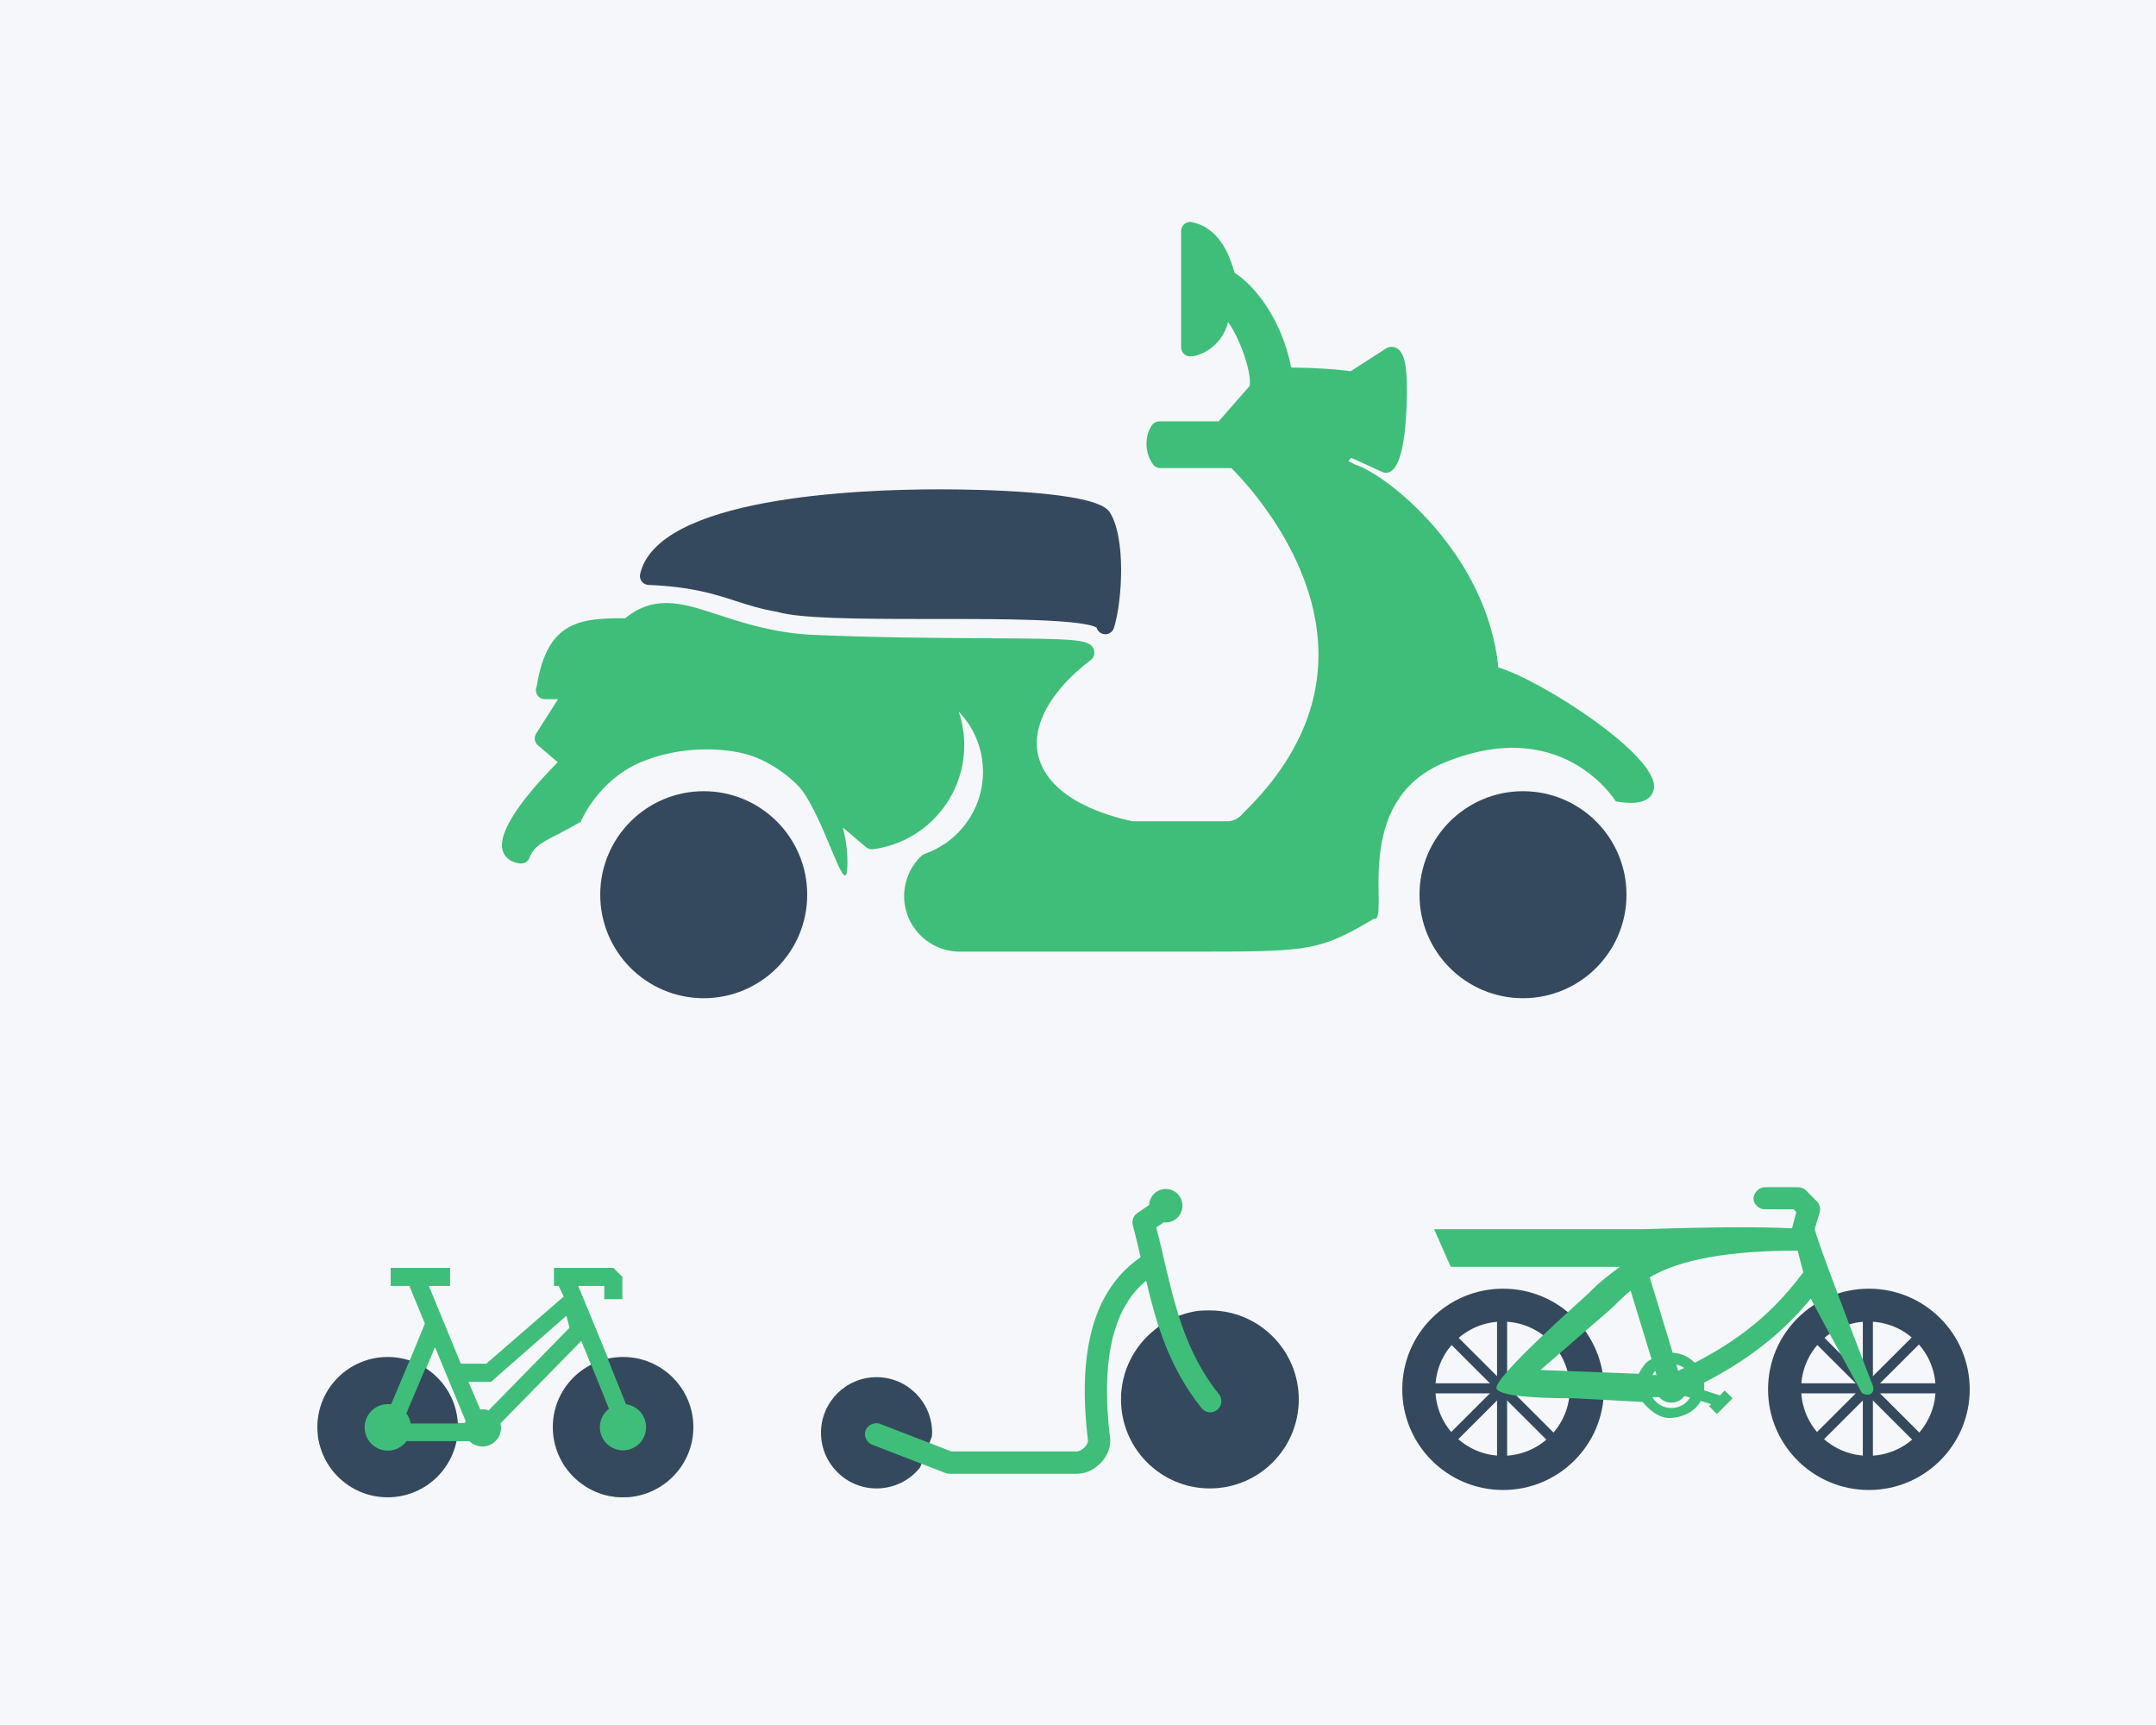
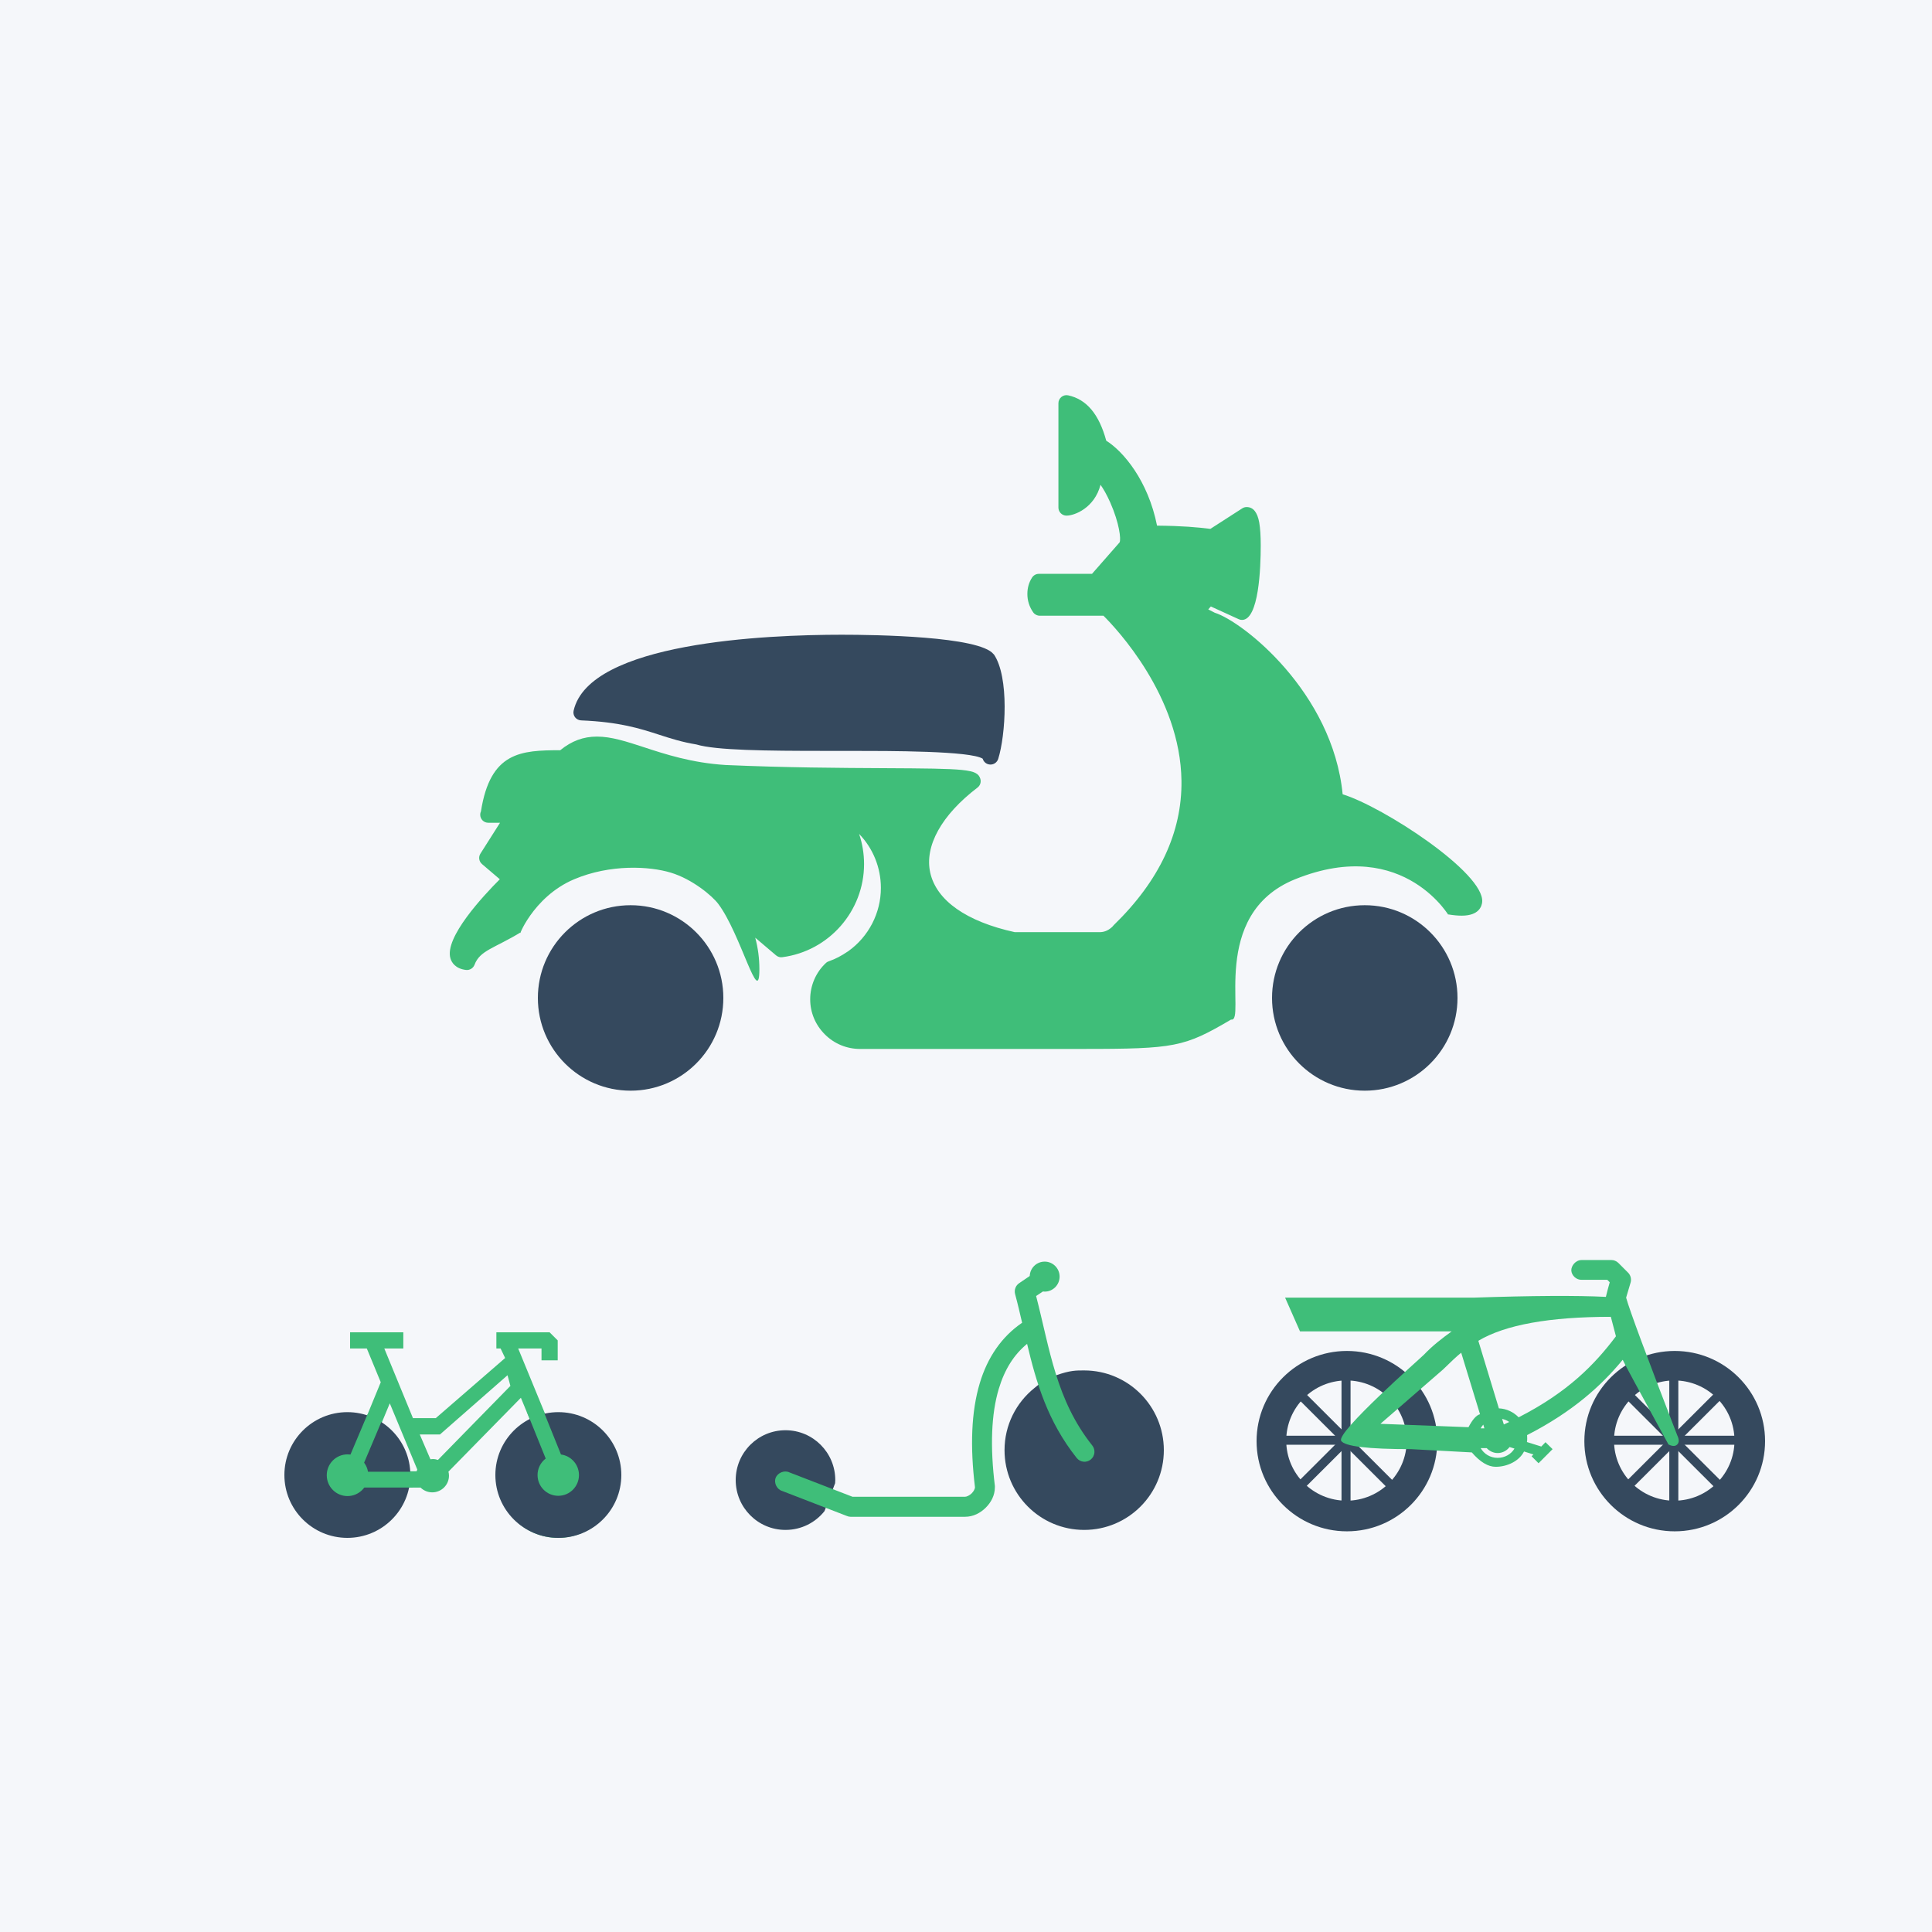
- <svg xmlns="http://www.w3.org/2000/svg" width="1250px" height="1000px" viewBox="0 0 1250 1000" version="1.1">
+ <svg xmlns="http://www.w3.org/2000/svg" width="1250px" height="1250px" viewBox="0 0 1250 1250" version="1.1">
  <g id="Layout_Template" stroke="none" stroke-width="1" fill="none" fill-rule="evenodd">
    <g id="scooter">
      <g>
-         <rect id="Rectangle" fill="#F5F7FA" x="0" y="0" width="1250" height="1000" />
-         <g id="icon/miniscooter" transform="translate(476, 689)">
+         <rect id="Rectangle" fill="#F5F7FA" x="0" y="0" width="1250" height="1250" />
+         <g id="icon/miniscooter" transform="translate(476, 816)">
          <g id="miniscooter">
            <g>
              <path d="M69.615,73.794 C78.675,76.997 71.968,72.593 83.744,82.053 C95.52,91.512 103.07,105.972 103.07,122.26 C103.07,150.752 79.995,173.853 51.535,173.853 C23.075,173.853 0,150.752 0,122.26 C0,93.768 23.075,70.667 51.535,70.667 C56.757,70.666 60.555,70.591 69.615,73.794 Z M277,141.606 C277,159.416 262.581,173.851 244.791,173.851 C234.549,173.851 225.428,169.115 219.526,161.659 L212.682,143.621 C212.644,142.953 212.581,142.286 212.581,141.606 C212.581,123.795 227,109.36 244.791,109.36 C262.581,109.36 277,123.795 277,141.606 Z" id="Fill-1" fill="#35495E" transform="translate(138.5, 122.2594) scale(-1, 1) translate(-138.5, -122.2594) " />
              <path d="M57.69,0.261 C62.899,0.261 67.152,4.383 67.353,9.568 L74.198,14.222 C76.488,15.764 77.545,18.622 76.815,21.303 C75.154,27.411 73.732,33.594 72.286,39.816 C85.522,48.845 94.67,62.211 99.665,78.863 C105.227,97.388 105.969,119.946 102.785,146.235 L102.785,146.336 C102.811,147.184 103.515,148.815 104.899,150.18 C106.309,151.571 108.158,152.406 109.228,152.406 L182.006,152.406 L222.875,136.625 C226.071,135.069 230.45,136.84 231.733,140.166 C233.017,143.491 230.916,147.652 227.506,148.663 L185.631,164.849 C184.901,165.165 184.109,165.33 183.316,165.355 L109.23,165.355 C103.857,165.355 99.265,162.876 95.843,159.488 C92.421,156.099 89.904,151.584 89.904,146.235 C89.891,145.97 89.891,145.691 89.904,145.426 C93.049,119.946 92.244,98.778 87.387,82.605 C83.612,70.048 77.636,60.501 69.067,53.47 C63.141,78.419 55.818,103.621 36.956,127.317 C34.729,130.112 30.678,130.567 27.897,128.329 C25.116,126.09 24.663,122.019 26.89,119.224 C50.331,89.786 54.307,57.086 63.228,22.513 L58.799,19.579 C58.421,19.63 58.081,19.68 57.691,19.68 C52.357,19.68 48.028,15.33 48.028,9.969 C48.028,4.607 52.357,0.257 57.691,0.257 L57.69,0.261 Z" id="Path" fill="#3FBE79" transform="translate(128.7949, 82.80611) scale(-1, 1) translate(-128.7949, -82.80611) " />
            </g>
          </g>
        </g>
-         <g id="icon/pedelec" transform="translate(813, 688)">
+         <g id="icon/pedelec" transform="translate(813, 815)">
          <g id="pedelec">
            <g id="Group-9" transform="translate(0, 59.06247)" fill="#35495E">
              <path d="M58.463,116.701 C26.175,116.701 0,90.576 0,58.35 C0,26.124 26.175,0 58.463,0 C90.751,0 116.925,26.124 116.925,58.35 C116.925,90.576 90.751,116.701 58.463,116.701 Z M58.163,96.882 C79.688,96.882 97.138,79.466 97.138,57.982 C97.138,36.498 79.688,19.082 58.163,19.082 C36.637,19.082 19.188,36.498 19.188,57.982 C19.188,79.466 36.637,96.882 58.163,96.882 Z" id="Combined-Shape" />
              <rect id="Rectangle" x="12.862" y="54.849" width="90.032" height="5.835" />
              <polygon id="Rectangle" transform="translate(57.87796, 57.7669) scale(-1, -1) rotate(90) translate(-57.87796, -57.7669) " points="12.948 54.844 102.808 54.844 102.808 60.69 12.948 60.69" />
              <polygon id="Rectangle" transform="translate(57.87796, 57.7669) scale(-1, -1) rotate(45) translate(-57.87796, -57.7669) " points="12.908 54.89 102.854 54.803 102.848 60.644 12.902 60.73" />
              <polygon id="Rectangle" transform="translate(57.87796, 57.7669) scale(-1, -1) rotate(135) translate(-57.87796, -57.7669) " points="12.902 54.803 102.848 54.89 102.854 60.73 12.908 60.644" />
            </g>
            <g id="Group-9" transform="translate(212.0748, 59.06247)" fill="#35495E">
              <path d="M58.463,116.701 C26.175,116.701 0,90.576 0,58.35 C0,26.124 26.175,0 58.463,0 C90.751,0 116.925,26.124 116.925,58.35 C116.925,90.576 90.751,116.701 58.463,116.701 Z M58.163,96.882 C79.688,96.882 97.138,79.466 97.138,57.982 C97.138,36.498 79.688,19.082 58.163,19.082 C36.637,19.082 19.188,36.498 19.188,57.982 C19.188,79.466 36.637,96.882 58.163,96.882 Z" id="Combined-Shape" />
              <rect id="Rectangle" x="12.862" y="54.849" width="90.032" height="5.835" />
              <polygon id="Rectangle" transform="translate(57.87796, 57.7669) scale(-1, -1) rotate(90) translate(-57.87796, -57.7669) " points="12.948 54.844 102.808 54.844 102.808 60.69 12.948 60.69" />
              <polygon id="Rectangle" transform="translate(57.87796, 57.7669) scale(-1, -1) rotate(45) translate(-57.87796, -57.7669) " points="12.908 54.89 102.854 54.803 102.848 60.644 12.902 60.73" />
              <polygon id="Rectangle" transform="translate(57.87796, 57.7669) scale(-1, -1) rotate(135) translate(-57.87796, -57.7669) " points="12.902 54.803 102.848 54.89 102.854 60.73 12.908 60.644" />
            </g>
            <path d="M210.321,13.03 L226.902,13.03 L228.495,14.635 C227.603,17.705 226.71,21.107 225.997,24.075 C207.016,23.115 178.402,23.284 140.156,24.582 L18.462,24.582 L28.098,46.401 L126.216,46.401 C119.946,50.975 114.214,55.296 108.261,61.5 C105.927,63.933 51.219,111.837 54.743,117.218 C57.092,120.805 72.158,122.598 99.942,122.598 L139.268,124.713 C144.621,130.915 149.769,134.017 154.712,134.017 C162.127,134.017 169.881,130.357 173.042,124.114 L179.134,126.013 L177.936,127.21 L182.435,131.707 L191.522,122.598 L186.921,118.101 L184.219,120.904 L174.928,117.999 C175.209,116.445 175.081,114.967 175.03,113.503 C204.47,98.432 223.04,81.59 236.88,64.786 C237.186,65.771 247.056,84.028 266.489,119.557 C269.042,120.842 270.946,120.842 272.2,119.557 C273.455,118.273 273.455,116.323 272.2,113.708 C252.46,62.673 241.426,32.964 239.098,24.582 L241.901,15.143 C242.717,12.875 242.118,10.149 240.398,8.442 L234,2.034 C232.815,0.888 231.158,0.225 229.501,0.238 L210.32,0.238 C206.318,0.276 203.591,3.996 203.629,6.939 C203.783,10.278 206.982,13.183 210.321,13.03 Z M232.509,49.579 C218.821,67.783 201.425,85.707 169.563,102.001 C166.262,98.624 161.788,96.408 156.767,96.204 L143.474,52.484 C160.867,42.148 189.444,36.98 229.207,36.98 C230.652,42.56 231.753,46.759 232.509,49.579 Z M144.57,100.001 C142.221,100.591 139.732,103.388 137.104,108.391 L80.131,106.205 L120.597,71.094 C125.805,65.964 129.735,62.329 132.386,60.189 L144.57,100.001 Z M158.871,103.02 C160.541,103.402 162.121,104.052 163.472,105.02 C162.325,105.568 161.153,106.078 159.98,106.625 L158.871,103.02 Z M146.687,106.727 L147.388,109.122 L144.992,109.122 C145.489,108.256 146.012,107.441 146.687,106.727 Z M163.673,121.225 L166.872,122.231 C164.628,125.887 160.627,128.231 155.975,128.231 C151.221,128.231 147.194,125.734 144.989,121.925 L148.889,121.925 C150.648,123.836 153.184,125.123 155.988,125.123 C159.123,125.123 161.927,123.543 163.686,121.225 L163.673,121.225 Z" id="Fill-1" fill="#3FBE79" />
          </g>
        </g>
-         <g id="icon/scooter" transform="translate(291, 128)">
+         <g id="icon/scooter" transform="translate(291, 255)">
          <g id="scooter" transform="translate(334, 225.5) scale(-1, 1) translate(-334, -225.5) ">
            <path d="M635.628,313.872 L647.145,304.047 C649.12,302.372 649.567,299.469 648.151,297.273 L635.479,277.323 L642.896,277.323 L643.082,277.323 C645.989,277.323 648.3,275.016 648.3,272.113 C648.3,271.331 648.151,270.587 647.816,269.917 C641.778,231.358 621.837,230.428 596.53,230.391 C589.187,224.398 581.584,221.57 572.75,221.57 C563.395,221.57 553.667,224.771 542.374,228.455 C528.621,232.959 511.513,238.579 489.522,239.956 C450.611,241.668 415.389,241.854 387.103,242.003 C333.655,242.263 326.76,242.561 324.747,248.814 C324.076,250.935 324.784,253.206 326.536,254.545 C349.831,272.299 360.976,292.397 357.136,309.629 C353.111,327.643 333.692,341.265 302.421,348.114 L247.631,348.114 C244.799,348.114 242.264,347.183 239.842,345.062 C239.543,344.876 239.245,344.541 238.425,343.573 C208.906,314.914 194.147,283.501 194.593,250.116 C195.301,195.479 236.785,151.596 245.059,143.374 L286.282,143.374 C287.959,143.374 289.562,142.555 290.531,141.178 C292.991,137.679 294.295,133.585 294.295,129.305 C294.295,125.397 293.289,121.824 291.276,118.697 C290.307,117.208 288.667,116.278 286.878,116.278 L252.476,116.278 L234.623,95.919 C233.616,93.872 234.772,83.488 240.661,70.127 C242.972,64.916 245.171,61.194 246.96,58.664 C250.873,73.663 263.769,78.614 268.987,78.614 C271.857,78.614 274.205,76.269 274.205,73.403 L274.205,5.888 C274.205,4.325 273.497,2.836 272.267,1.831 C271.037,0.826 269.435,0.454 267.869,0.789 C256.017,3.357 247.929,12.959 243.27,30.117 C232.275,37.003 216.211,55.91 210.397,85.089 C193.885,85.238 184.418,86.132 175.883,87.174 L155.234,73.887 C154.377,73.329 153.408,73.068 152.401,73.068 C148.19,73.068 145.469,76.418 144.276,83.08 C143.643,86.765 143.307,91.715 143.307,97.856 C143.307,112.371 144.5,146.092 155.42,146.092 C156.166,146.092 156.911,145.943 157.582,145.608 L175.584,137.383 L177.261,139.281 L173.049,141.439 C154.936,147.097 96.754,192.913 90.306,258.901 C64.216,266.903 -1.718,309.817 0.034,328.649 C0.295,331.292 2.047,337.433 13.266,337.433 C15.763,337.433 18.67,337.172 22.062,336.614 C19.488,341.615 49.146,284.763 121.072,313.873 C177.261,336.614 152.401,406.82 162.502,404.65 C164.401,405.768 166.205,406.82 167.933,407.811 C195.597,423.669 203.673,423.669 270.293,423.669 L402.529,423.669 C411.139,423.669 419.264,420.319 425.339,414.215 C431.452,408.112 434.806,400.072 434.806,391.549 C434.806,382.579 431.079,373.981 424.557,367.989 C423.96,367.431 423.178,367.022 422.358,366.798 C418.407,365.421 414.605,363.411 410.729,360.769 C410.579,360.657 410.393,360.545 410.244,360.471 C396.976,351.017 389.073,335.72 389.073,319.493 C389.073,306.132 394.291,293.7 403.162,284.544 C401.038,290.759 399.957,297.385 399.957,304.047 C399.957,334.492 422.693,360.397 452.883,364.304 C454.337,364.527 455.827,364.044 456.946,363.076 L470.363,351.687 C468.574,358.275 467.679,365.085 467.679,371.971 C467.679,398.146 479.66,349.255 494.297,329.79 C498.133,324.69 510.939,313.872 524.898,309.629 C538.856,305.385 564.219,304.047 587.504,313.873 C614.846,325.412 624.441,353.334 621.94,348.114 C639.234,358.647 648.484,359.838 651.988,369.218 C652.845,371.451 655.119,372.828 657.467,372.567 C664.437,371.748 666.785,367.617 667.531,365.198 C671.78,351.724 646.062,324.331 635.626,313.873 L635.628,313.872 Z" id="Fill-1" fill="#3FBE79" />
            <path d="M414.376,155.669 C392.905,155.669 325.026,156.635 316.116,168.306 L316.041,168.269 C305.865,182.951 308.4,221.011 313.171,236.027 C313.879,238.22 315.892,239.669 318.166,239.669 C318.427,239.669 318.688,239.632 318.986,239.595 C321.036,239.297 322.639,237.811 323.198,235.878 C331.101,230.823 382.243,230.823 410.014,230.823 L425.147,230.823 C463.206,230.823 495.822,230.489 508.459,226.66 C517.741,225.136 524.935,222.832 532.502,220.379 C545.064,216.327 558.073,212.127 583.048,211.087 C584.576,211.012 586.03,210.269 586.962,209.043 C587.857,207.853 588.229,206.255 587.857,204.768 C577.758,160.465 463.177,155.669 414.376,155.669 Z" id="Fill-2" fill="#35495E" />
            <circle id="Oval" fill="#35495E" cx="76" cy="390.669" r="60" />
            <circle id="Oval" fill="#35495E" cx="551" cy="390.669" r="60" />
            <circle id="Oval" fill="#35495E" cx="550" cy="391" r="47" />
          </g>
        </g>
-         <g id="bike" transform="translate(184, 735)">
+         <g id="bike" transform="translate(184, 862)">
          <g id="Group-4" transform="translate(109, 66.5) scale(-1, 1) translate(-109, -66.5) ">
            <g id="Group-3">
              <path d="M175.984,55.545 C172.491,55.545 169.068,56.033 165.785,56.94 L155.657,32.308 L164.668,10.467 L175.495,10.467 L175.495,0 L141.057,0 L141.057,10.467 L153.351,10.467 L134.816,55.545 L120.065,55.545 L75.181,16.625 L78.119,10.467 L80.843,10.467 L80.843,0 L46.405,0 L41.167,5.233 L41.167,18.143 L51.645,18.143 L51.645,10.467 L66.733,10.467 L48.362,55.126 C45.987,54.638 43.472,54.428 40.957,54.428 C19.233,54.428 1.63,72.013 1.63,93.714 C1.63,115.415 19.233,133 40.957,133 C62.681,133 80.285,115.415 80.285,93.714 C80.285,78.223 71.343,64.895 58.351,58.475 L64.987,42.356 L111.857,90.156 C111.648,90.993 111.508,91.83 111.508,92.738 C111.508,98.669 116.328,103.553 122.335,103.553 C125.269,103.553 127.923,102.367 129.879,100.483 L138.471,100.483 C141.684,118.347 157.262,131.954 176.121,131.954 C197.217,131.954 214.333,114.858 214.333,93.783 C214.263,72.639 197.079,55.544 175.982,55.544 L175.984,55.545 Z M123.518,82.146 C123.031,82.076 122.474,82.006 121.987,82.006 C120.804,82.006 119.69,82.216 118.646,82.566 L71.776,34.676 L73.635,27.768 L117.358,66.115 L130.402,66.115 L123.518,82.146 Z M132.022,88.774 L149.807,45.96 L156.064,60.997 C145.941,67.053 138.912,77.635 137.716,89.887 L132.444,89.887 C132.304,89.539 132.163,89.191 132.022,88.773 L132.022,88.774 Z" id="Fill-1" fill="#3FBE79" />
              <ellipse id="Oval" fill="#35495E" cx="177.252" cy="92.327" rx="40.748" ry="40.673" />
              <ellipse id="Oval-2" fill="#35495E" cx="40.748" cy="92.327" rx="40.748" ry="40.673" />
            </g>
            <g id="Group-2" transform="translate(134.8158, 52.81818)" fill="#3FBE79">
              <ellipse id="Oval" cx="42.34" cy="39.648" rx="13.435" ry="13.488" />
              <polygon id="Rectangle" transform="translate(33.99416, 24.11573) rotate(-23) translate(-33.99416, -24.11573) " points="28.936 0.43 39.12 0.416 39.052 47.801 28.868 47.816" />
              <polygon id="Rectangle" transform="translate(23.81609, 42.50909) rotate(-90) translate(-23.81609, -42.50909) " points="18.707 18.896 28.925 18.896 28.925 66.122 18.707 66.122" />
            </g>
            <g id="Group" transform="translate(27.40936, 47.40909)" fill="#3FBE79">
              <ellipse id="Oval" cx="13.397" cy="44.951" rx="13.397" ry="13.417" />
              <polygon id="Rectangle" transform="translate(20.19656, 23.98737) rotate(22) translate(-20.19656, -23.98737) " points="15.109 0.409 25.261 0.414 25.284 47.566 15.133 47.561" />
            </g>
          </g>
        </g>
      </g>
    </g>
  </g>
</svg>
